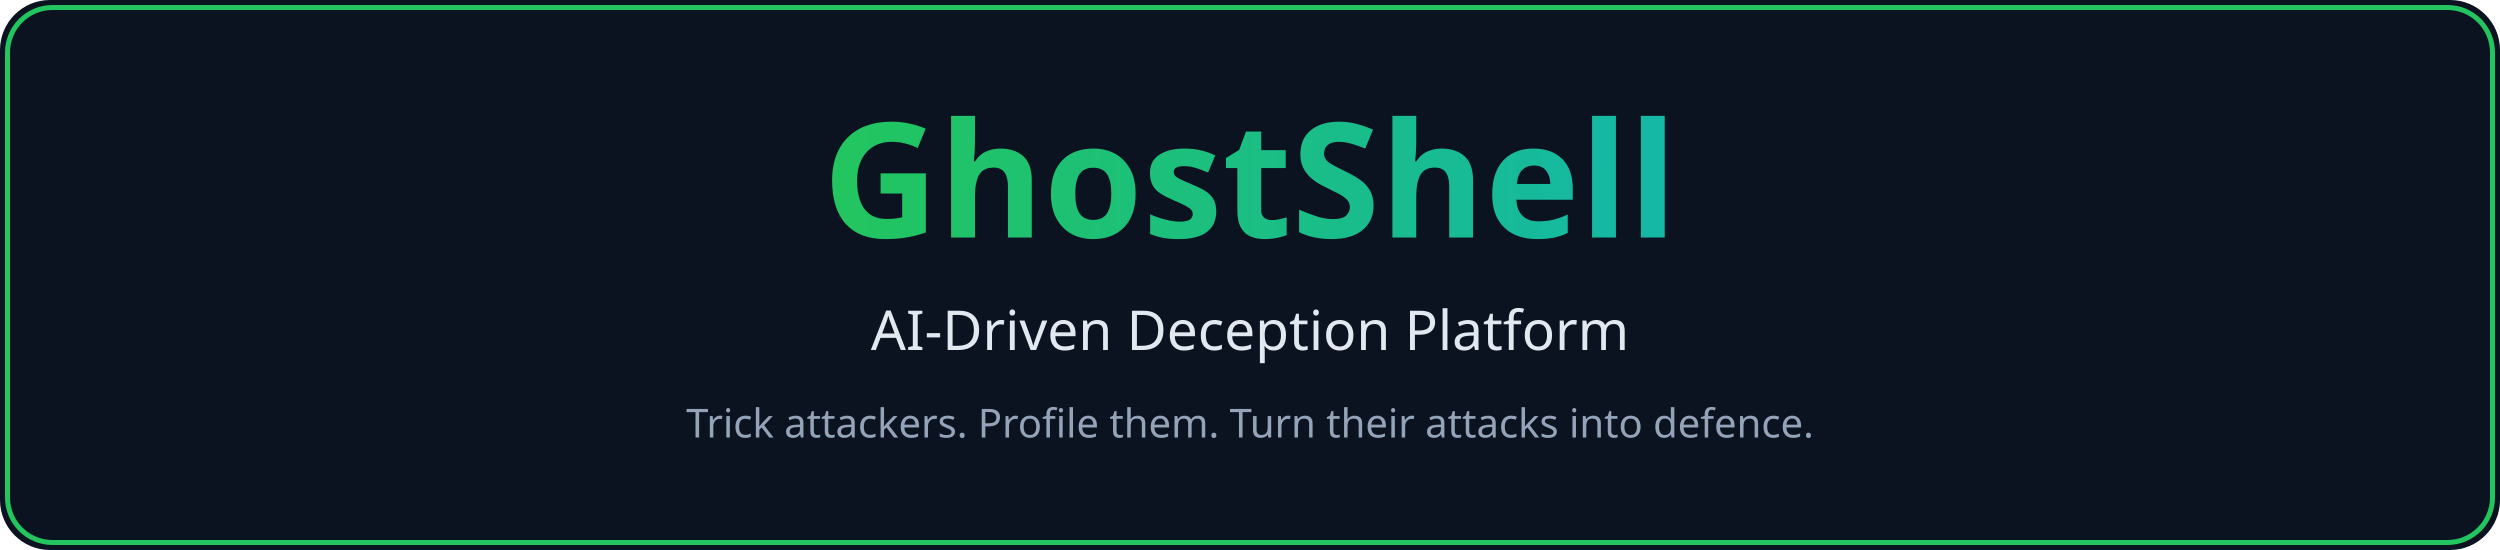
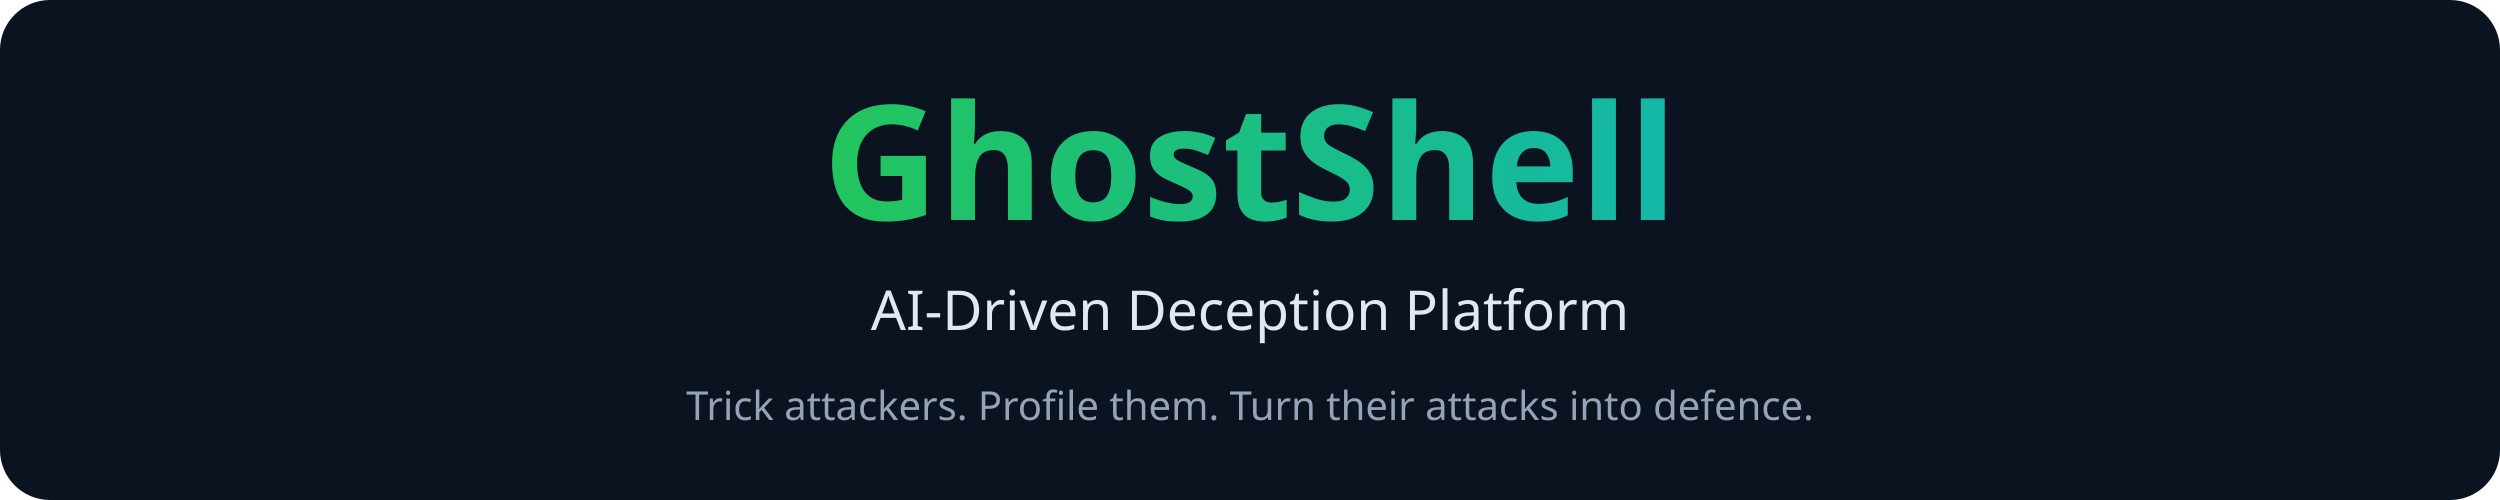
- <svg xmlns="http://www.w3.org/2000/svg" width="1000" height="220" viewBox="0 0 1000 220" font-family="Segoe UI, system-ui, sans-serif">
+ <svg xmlns="http://www.w3.org/2000/svg" width="1000" height="200" viewBox="0 0 1000 200" font-family="Segoe UI, system-ui, sans-serif">
  <defs>
    <linearGradient id="g" x1="0" y1="0" x2="1" y2="0">
      <stop offset="0" stop-color="#22c55e" />
      <stop offset="1" stop-color="#14b8a6" />
    </linearGradient>
  </defs>
-   <rect width="1000" height="220" rx="20" fill="#0b1220" />
-   <rect x="3" y="3" width="994" height="214" rx="18" fill="none" stroke="#22c55e" stroke-width="2" />
-   <text x="500" y="95" text-anchor="middle" font-size="64" font-weight="800" fill="url(#g)">GhostShell</text>
-   <text x="500" y="140" text-anchor="middle" font-size="22" fill="#e2e8f0">AI-Driven Deception Platform</text>
-   <text x="500" y="175" text-anchor="middle" font-size="16" fill="#94a3b8">Trick attackers. Profile them. Turn their attacks into defence.</text>
+   <rect width="1000" height="200" rx="20" fill="#0b1220" />
+   <text x="500" y="88" text-anchor="middle" font-size="64" font-weight="800" fill="url(#g)">GhostShell</text>
+   <text x="500" y="132" text-anchor="middle" font-size="22" fill="#e2e8f0">AI-Driven Deception Platform</text>
+   <text x="500" y="168" text-anchor="middle" font-size="16" fill="#94a3b8">Trick attackers. Profile them. Turn their attacks into defence.</text>
</svg>
